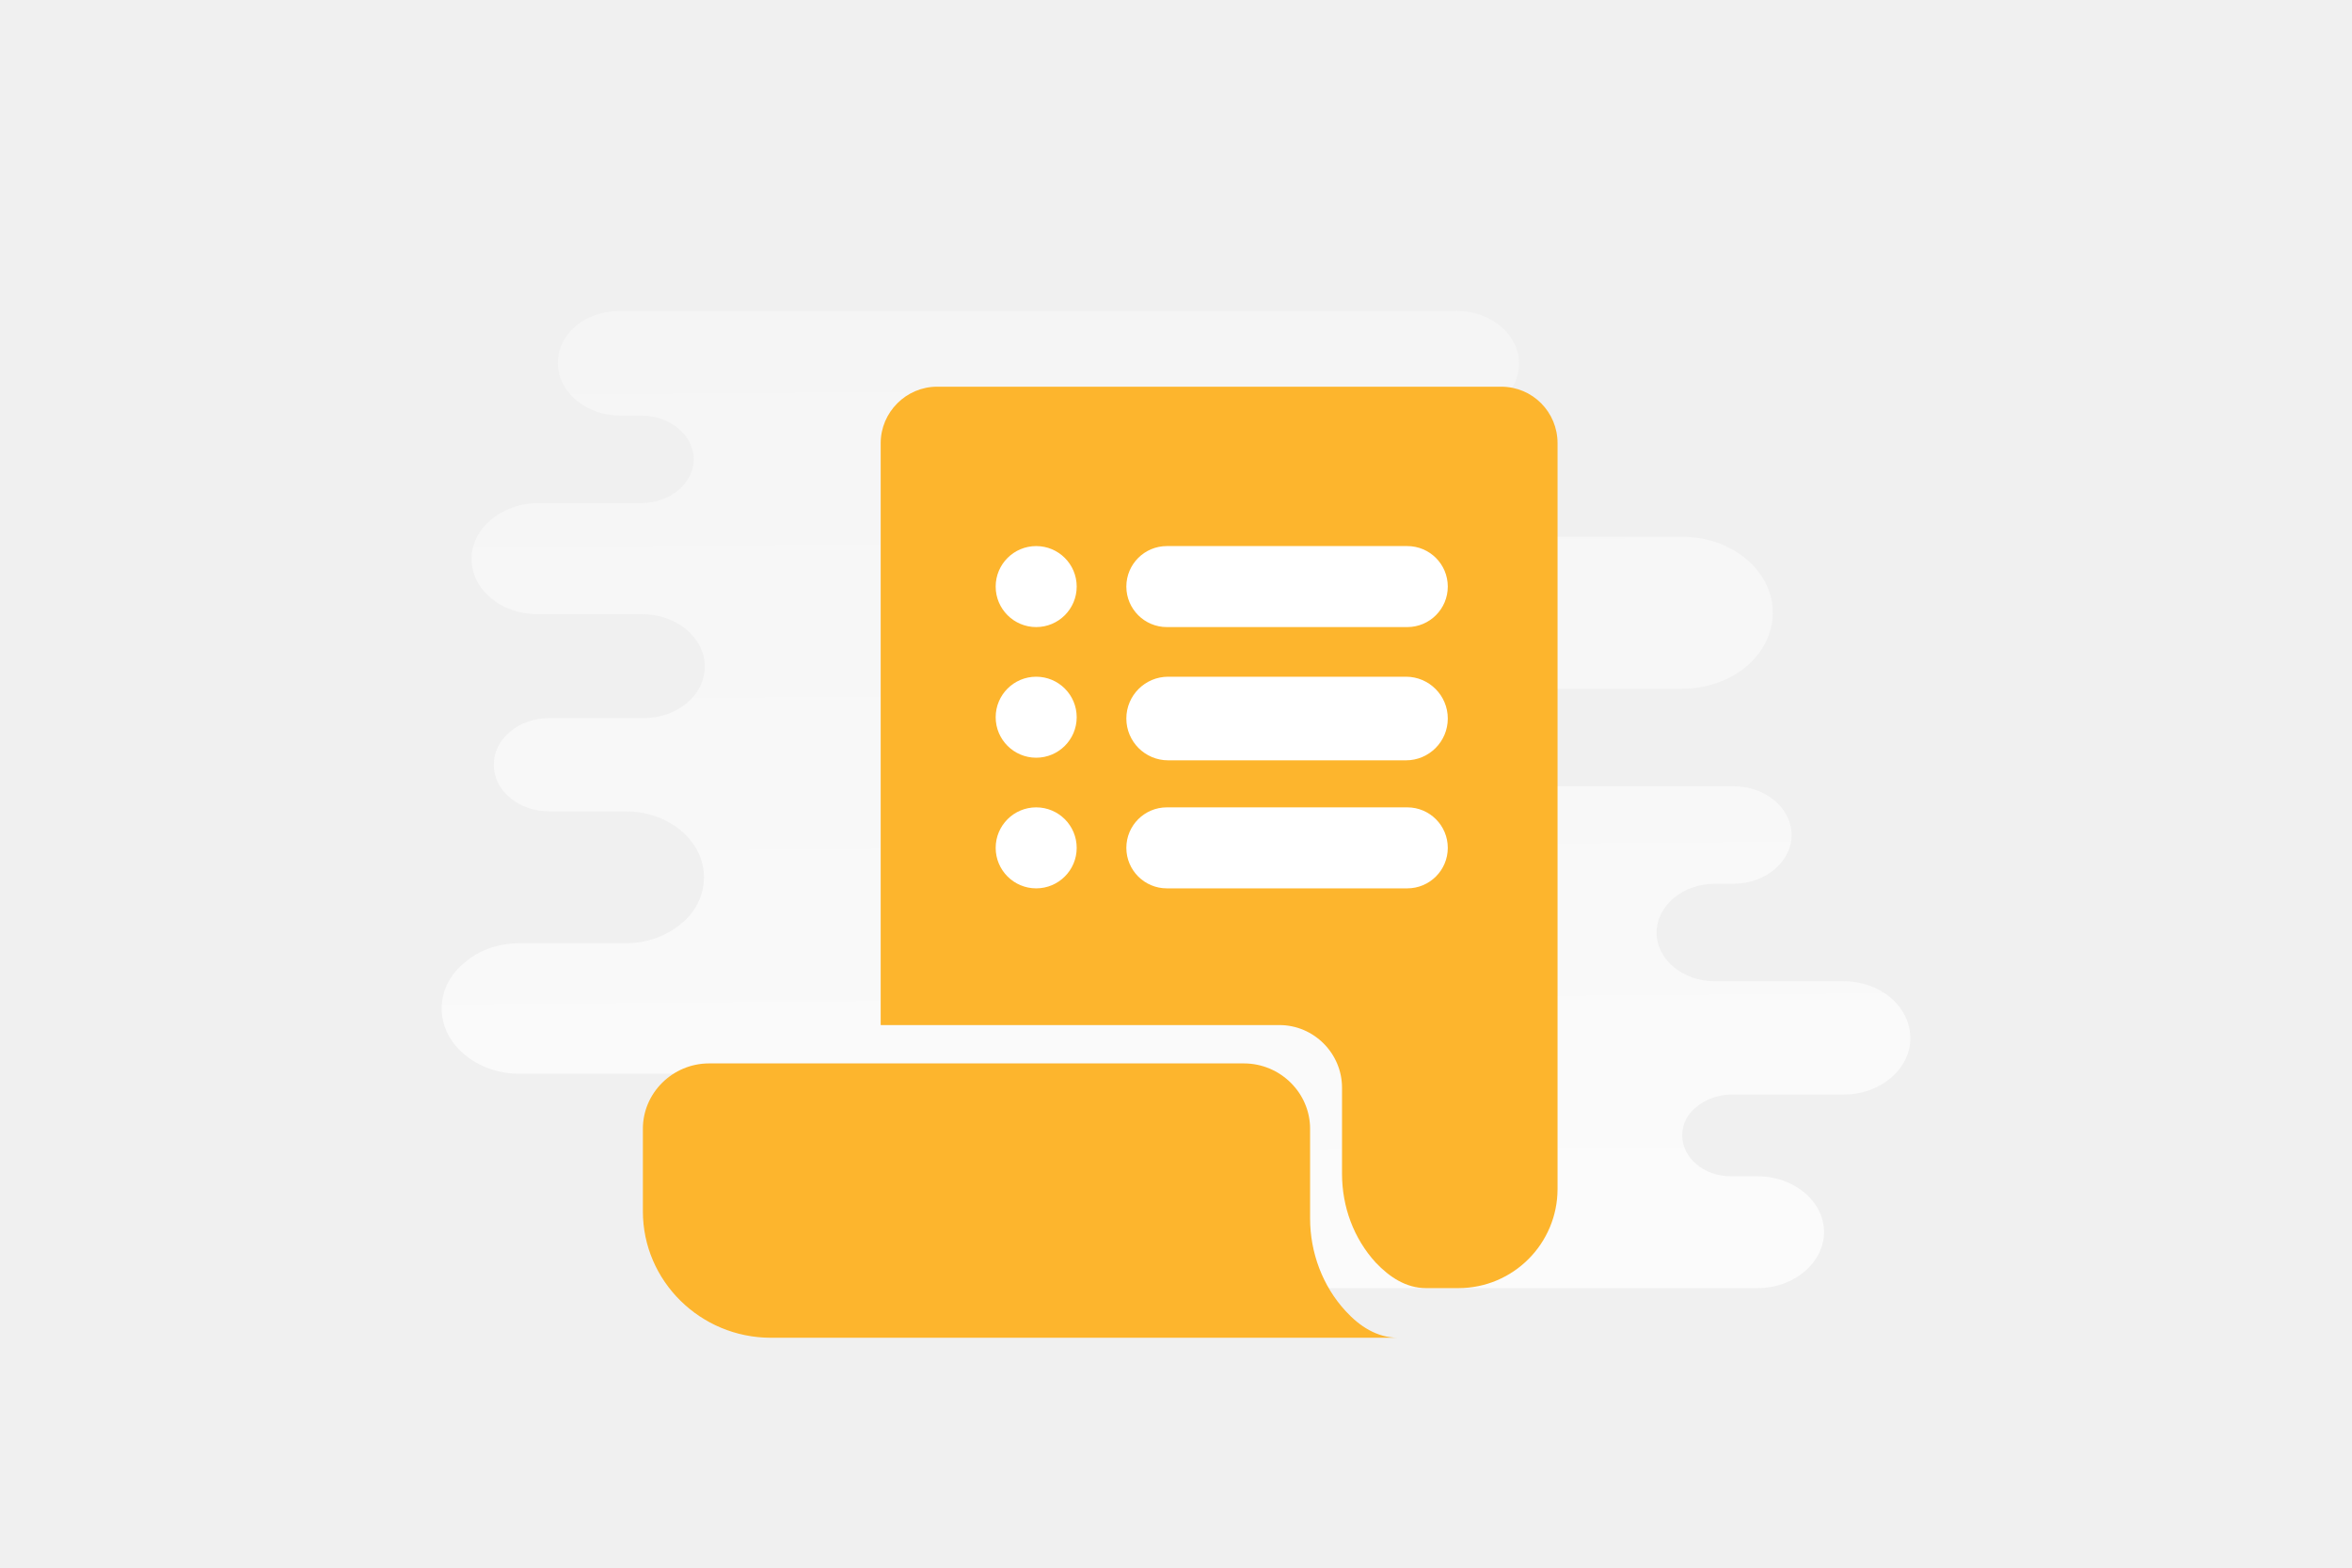
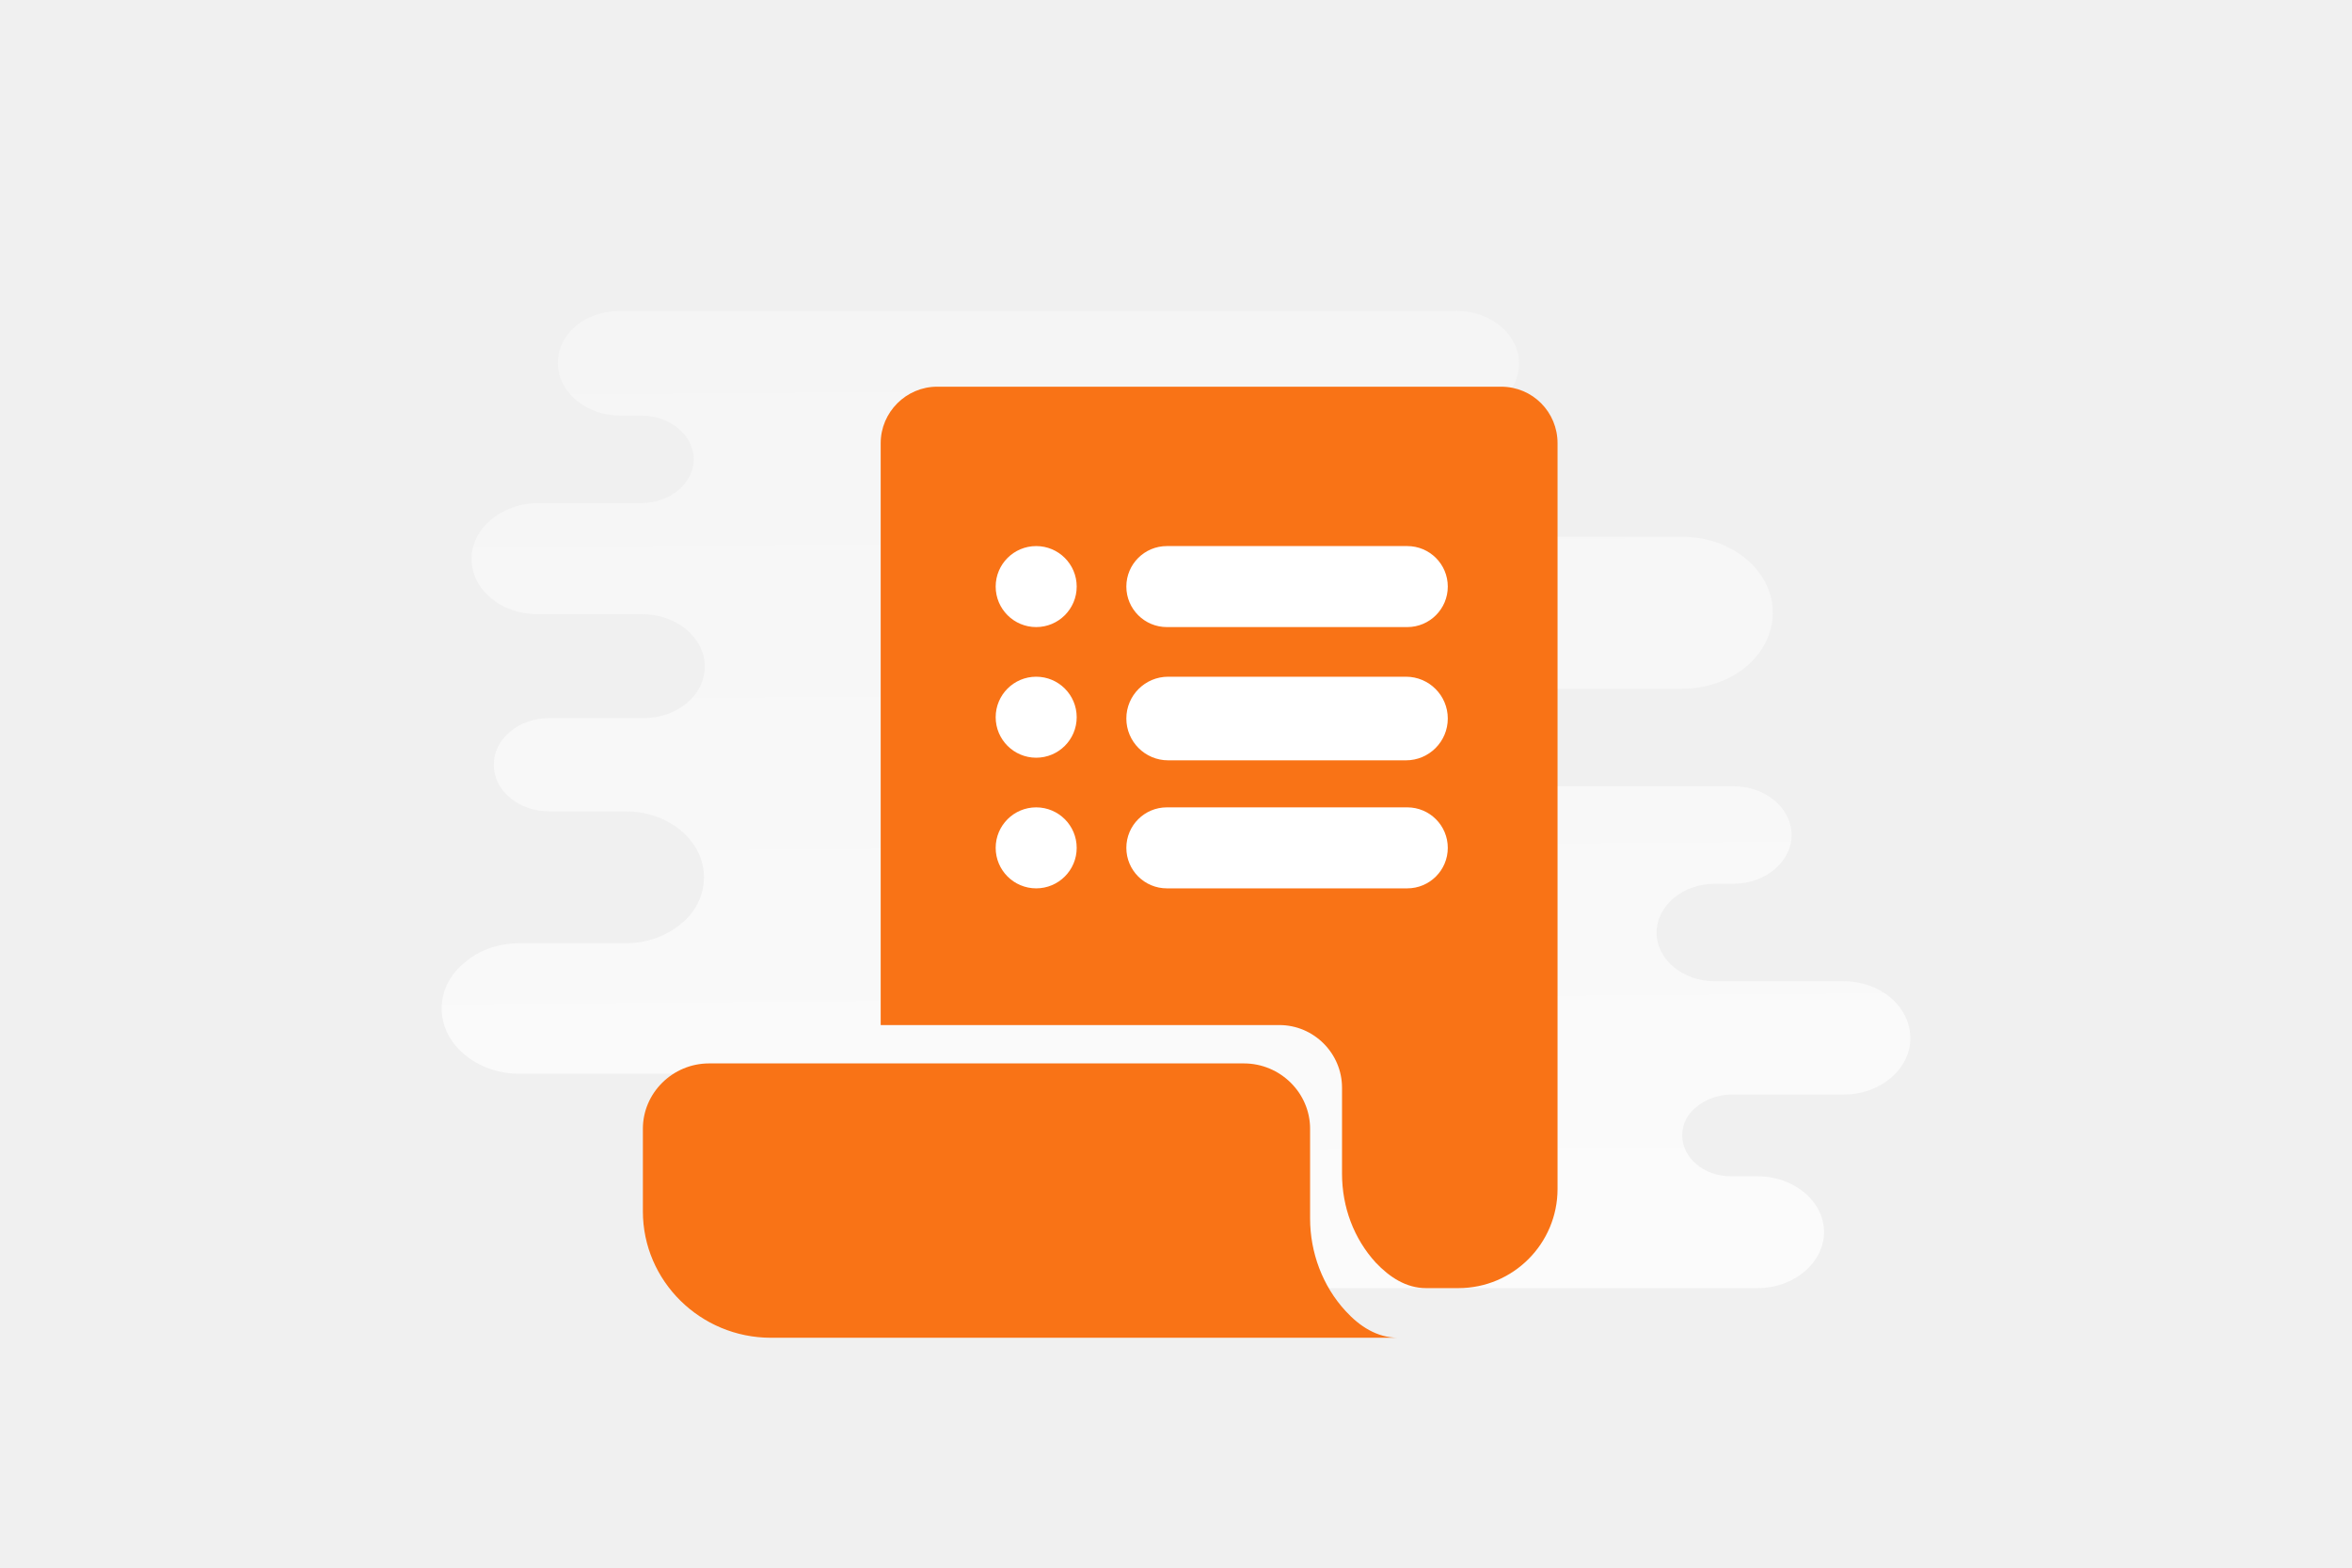
<svg xmlns="http://www.w3.org/2000/svg" width="900" height="600" viewBox="0 0 900 600" fill="none">
  <path fill="transparent" d="M0 0h900v600H0z" />
  <path d="M705.499 375.559h-49.367c-12.097 0-22.231-8.232-22.231-18.659 0-5.213 2.615-9.878 6.538-13.171 3.923-3.292 9.481-5.488 15.693-5.488h7.193c6.211 0 11.769-2.195 15.692-5.488 3.924-3.292 6.539-7.957 6.539-13.17 0-10.153-9.808-18.659-22.231-18.659H512.54c-3.939 0-6.471-4.842-6.471-8.781 0-9.878-9.481-17.836-21.251-17.836h-56.112a5.35 5.35 0 1 1 0-10.701h215.003c9.481 0 18.308-3.293 24.52-8.506 6.211-5.214 10.135-12.622 10.135-20.58 0-16.189-15.693-29.086-34.655-29.086H532.662c-17.423 0-34.67-13.445-52.094-13.445h-62c-9.093 0-16.464-7.371-16.464-16.464 0-9.092 7.371-16.463 16.464-16.463h138.83c6.539 0 12.75-2.196 17-5.763 4.251-3.567 6.866-8.506 6.866-14.268 0-10.976-10.789-20.031-23.866-20.031H237.329c-6.538 0-12.75 2.195-17 5.762-4.25 3.567-6.866 8.507-6.866 14.269 0 10.976 10.789 20.031 23.866 20.031h8.174c10.788 0 19.943 7.408 19.943 16.738 0 4.664-2.289 8.78-5.885 11.799-3.596 3.018-8.5 4.939-14.058 4.939h-39.559c-6.866 0-13.405 2.469-17.982 6.311-4.577 3.841-7.519 9.055-7.519 15.092 0 11.799 11.442 21.128 25.174 21.128h40.213c13.077 0 23.866 9.055 23.866 20.031 0 5.488-2.616 10.427-6.866 13.994s-10.135 5.762-16.674 5.762h-35.962c-5.885 0-11.116 1.921-15.039 5.214-3.923 3.292-6.212 7.683-6.212 12.622 0 9.878 9.481 17.836 21.251 17.836h29.097c16.674 0 30.078 11.25 30.078 25.244 0 6.86-3.27 13.445-8.827 17.835-5.558 4.665-13.078 7.409-21.251 7.409h-40.54c-8.173 0-15.693 2.744-20.924 7.409-5.558 4.39-8.827 10.701-8.827 17.561 0 13.72 13.404 24.97 29.751 24.97h125.18c13.825 0 27.405 7.683 41.23 7.683h22.8c8.714 0 15.778 7.064 15.778 15.778 0 8.713-7.064 15.777-15.778 15.777h-55.494c-7.192 0-13.404 2.47-17.981 6.311-4.577 3.842-7.52 9.33-7.52 15.092 0 11.799 11.443 21.403 25.501 21.403h340.012c7.192 0 13.404-2.47 17.981-6.311 4.577-3.842 7.52-9.33 7.52-15.092 0-11.799-11.443-21.403-25.501-21.403h-10.135c-10.462 0-18.635-7.134-18.635-15.64 0-4.39 1.961-8.232 5.557-10.976 3.27-2.744 8.174-4.665 13.405-4.665h42.828c7.193 0 13.404-2.469 17.982-6.311 4.577-3.841 7.519-9.329 7.519-15.091 0-12.348-11.443-21.952-25.501-21.952z" fill="url(#a)" />
-   <path d="M596 169.612v285.435C596 475.869 579.137 493 558.059 493h-12.383c-7.641 0-13.965-4.217-19.234-9.752-8.432-9.224-12.911-21.348-12.911-33.999v-32.945c0-13.178-10.803-23.984-23.977-23.984H337V169.612c0-11.86 9.749-21.612 21.605-21.612h215.79c12.12 0 21.605 9.752 21.605 21.612z" fill="#fdb52d" />
-   <path d="M535 512H295.002C267.995 512 246 490.285 246 463.623v-31.61C246 418.27 257.415 407 271.336 407h204.639c13.921 0 25.336 11.27 25.336 25.013v34.359c0 12.919 4.733 25.837 13.643 35.458C520.244 507.602 526.926 512 535 512z" fill="#fdb52d" />
+   <path d="M596 169.612v285.435C596 475.869 579.137 493 558.059 493h-12.383c-7.641 0-13.965-4.217-19.234-9.752-8.432-9.224-12.911-21.348-12.911-33.999v-32.945c0-13.178-10.803-23.984-23.977-23.984H337V169.612c0-11.86 9.749-21.612 21.605-21.612h215.79c12.12 0 21.605 9.752 21.605 21.612z" fill="#f97316" />
+   <path d="M535 512H295.002C267.995 512 246 490.285 246 463.623v-31.61C246 418.27 257.415 407 271.336 407h204.639c13.921 0 25.336 11.27 25.336 25.013v34.359c0 12.919 4.733 25.837 13.643 35.458C520.244 507.602 526.926 512 535 512z" fill="#f97316" />
  <circle cx="396.5" cy="224.5" r="15.5" fill="#fff" />
  <circle cx="396.5" cy="274.5" r="15.5" fill="#fff" />
  <circle cx="396.5" cy="324.5" r="15.5" fill="#fff" />
  <rect x="431" y="209" width="123" height="31" rx="15.5" fill="#fff" />
  <rect x="431" y="259" width="123" height="32" rx="16" fill="#fff" />
  <rect x="431" y="309" width="123" height="31" rx="15.5" fill="#fff" />
  <defs>
    <linearGradient id="a" x1="461.983" y1="702.686" x2="454.308" y2="-287.923" gradientUnits="userSpaceOnUse">
      <stop stop-color="#fff" />
      <stop offset="1" stop-color="#EEE" />
    </linearGradient>
  </defs>
</svg>
